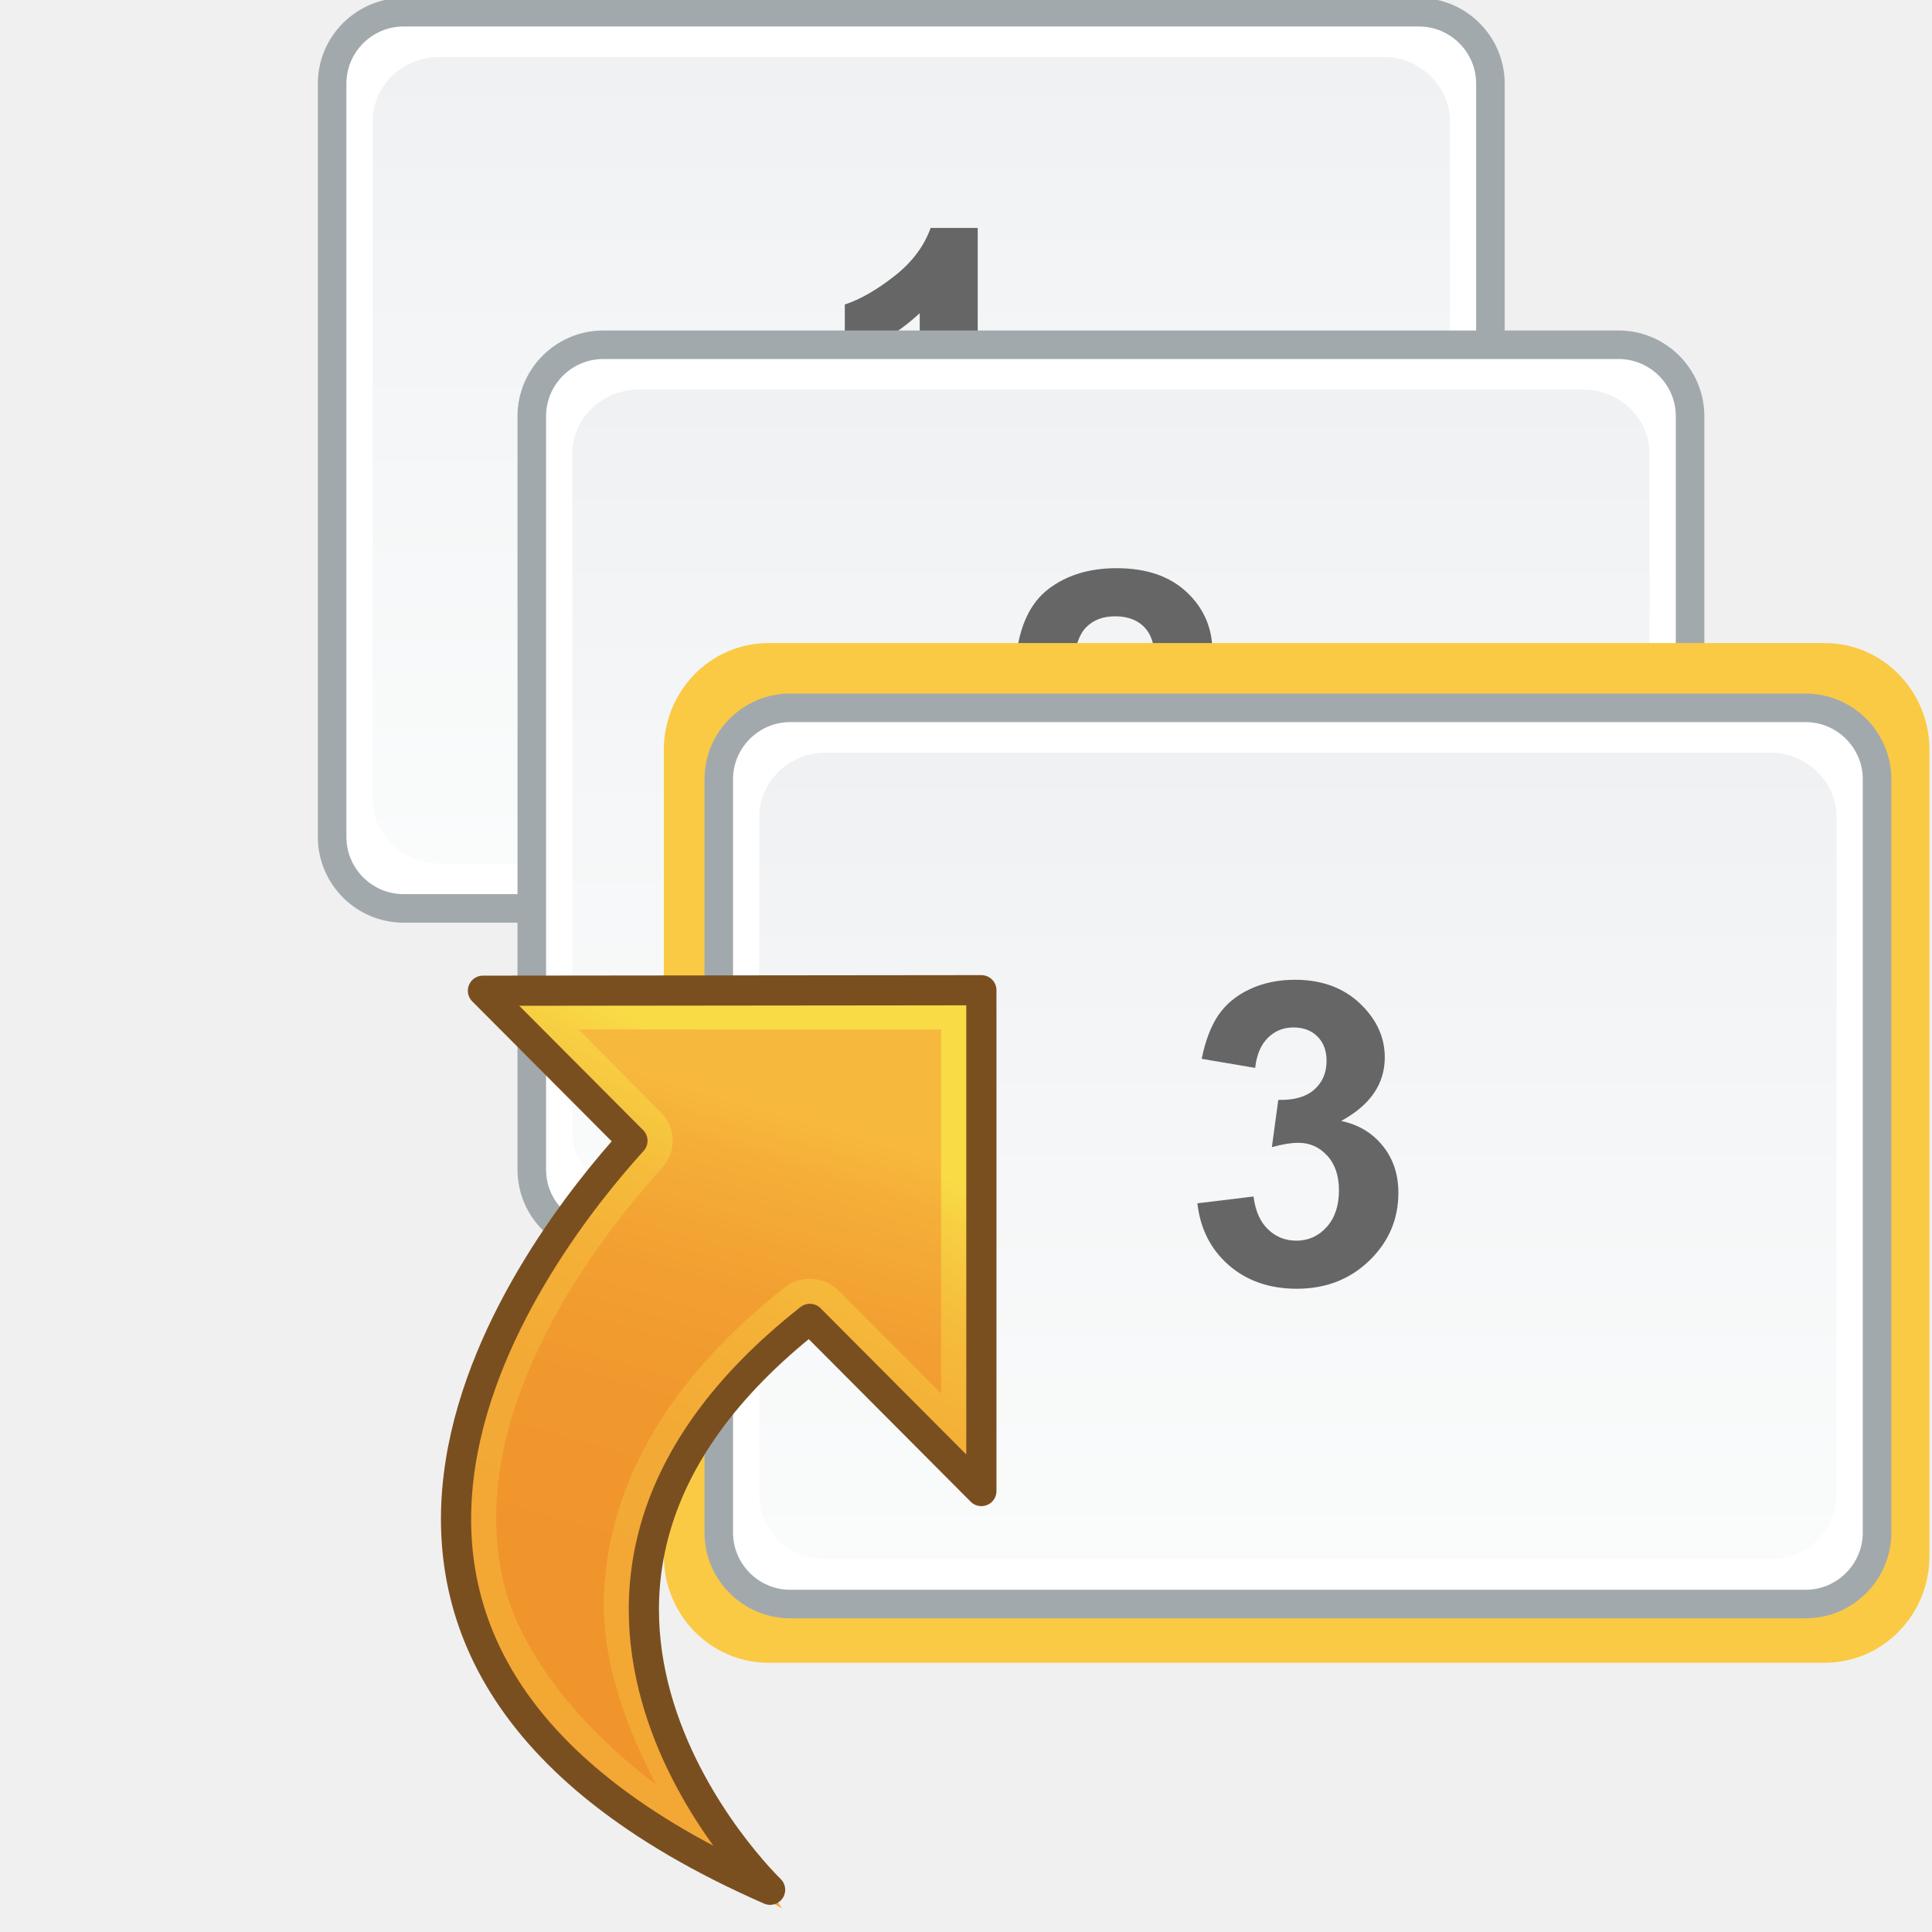
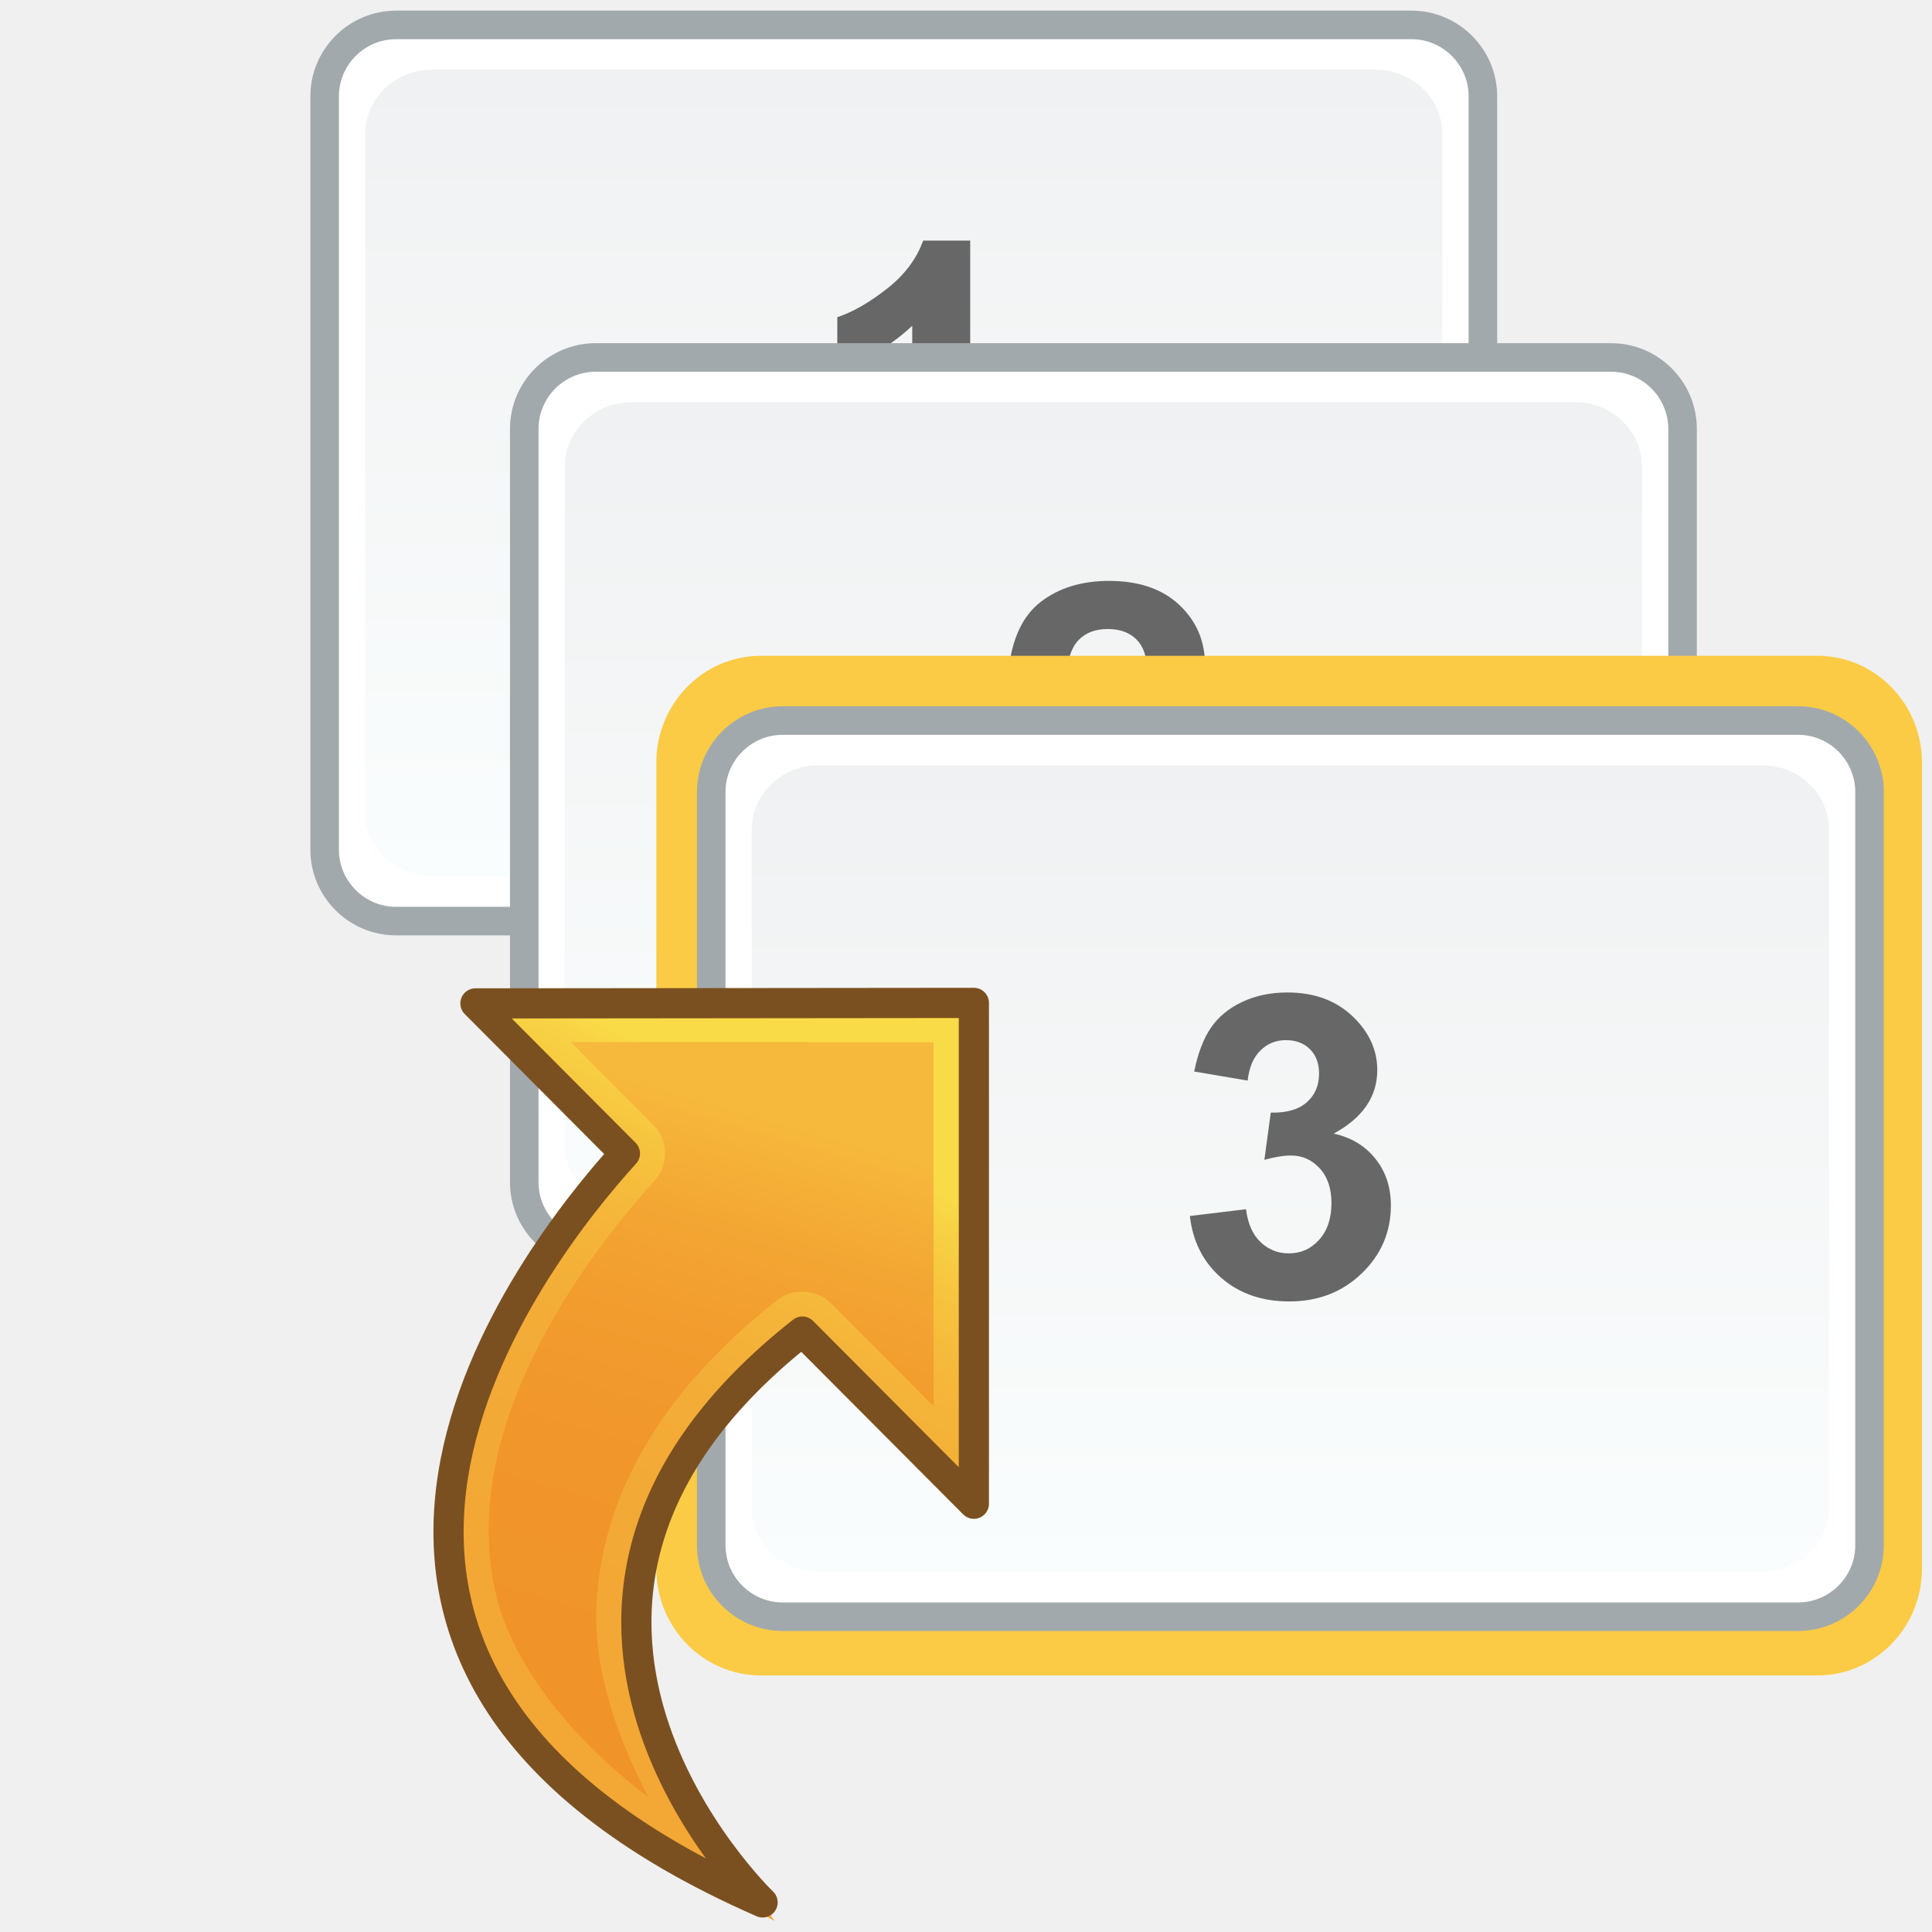
- <svg xmlns="http://www.w3.org/2000/svg" version="1.2" baseProfile="tiny" x="0px" y="0px" width="96px" height="96px" viewBox="-15.793 0.103 96 96" overflow="visible" xml:space="preserve">
+ <svg xmlns="http://www.w3.org/2000/svg" version="1.2" baseProfile="tiny" x="0px" y="0px" width="96px" height="96px" viewBox="-15.421 -0.528 96 96" overflow="visible" xml:space="preserve">
  <defs>
</defs>
  <g>
    <g>
-       <path fill="#FFFFFF" d="M58.266,41.694c0,1.951-1.597,3.547-3.548,3.547H4.257c-1.951,0-3.547-1.596-3.547-3.547V4.257    c0-1.951,1.596-3.547,3.547-3.547h50.46c1.951,0,3.548,1.596,3.548,3.547V41.694z" />
+       <path fill="#FFFFFF" d="M58.264,41.693c0,1.951-1.596,3.548-3.547,3.548H4.257c-1.951,0-3.547-1.597-3.547-3.548V4.257    c0-1.951,1.596-3.547,3.547-3.547h50.46c1.951,0,3.547,1.596,3.547,3.547V41.693z" />
      <linearGradient id="SVGID_1_" gradientUnits="userSpaceOnUse" x1="29.487" y1="2.936" x2="29.487" y2="43.015">
-         <stop offset="0" style="stop-color:#EFF1F3" />
-         <stop offset="1" style="stop-color:#FAFCFC" />
+         <stop offset="0" style="stop-color:#F0F1F2" />
+         <stop offset="1" style="stop-color:#FAFDFD" />
      </linearGradient>
-       <path fill="url(#SVGID_1_)" d="M56.251,39.822c0,1.756-1.484,3.193-3.299,3.193H6.023c-1.814,0-3.299-1.437-3.299-3.193V6.129    c0-1.756,1.485-3.193,3.299-3.193h46.929c1.814,0,3.299,1.437,3.299,3.193V39.822z" />
+       <path fill="url(#SVGID_1_)" d="M56.25,39.822c0,1.755-1.485,3.193-3.3,3.193H6.023c-1.814,0-3.299-1.438-3.299-3.193V6.128    c0-1.756,1.485-3.192,3.299-3.192H52.95c1.814,0,3.3,1.437,3.3,3.192V39.822z" />
    </g>
    <g>
-       <path fill="none" stroke="#A2A9AD" stroke-width="1.419" stroke-miterlimit="10" d="M58.266,41.694    c0,1.951-1.597,3.547-3.548,3.547H4.257c-1.951,0-3.547-1.596-3.547-3.547V4.257c0-1.951,1.596-3.547,3.547-3.547h50.46    c1.951,0,3.548,1.596,3.548,3.547V41.694z" />
+       <path fill="none" stroke="#A2A9AD" stroke-width="1.419" stroke-miterlimit="10" d="M58.264,41.693    c0,1.951-1.596,3.548-3.547,3.548H4.257c-1.951,0-3.547-1.597-3.547-3.548V4.257c0-1.951,1.596-3.547,3.547-3.547h50.46    c1.951,0,3.547,1.596,3.547,3.547V41.693z" />
    </g>
  </g>
-   <path fill="#666666" d="M32.79,26.524h-2.882V15.663c-1.053,0.985-2.294,1.713-3.723,2.185v-2.615  c0.752-0.246,1.569-0.713,2.451-1.4s1.487-1.489,1.815-2.405h2.338V26.524z" />
+   <path fill="#676767" d="M32.789,26.523h-2.882V15.662c-1.053,0.985-2.294,1.713-3.723,2.185v-2.615  c0.752-0.246,1.569-0.713,2.451-1.4s1.487-1.489,1.815-2.405h2.338V26.523z" />
  <g>
    <g>
-       <path fill="#FFFFFF" d="M68.186,58.218c0,1.951-1.597,3.548-3.548,3.548h-50.46c-1.951,0-3.547-1.597-3.547-3.548V20.781    c0-1.951,1.596-3.547,3.547-3.547h50.46c1.951,0,3.548,1.596,3.548,3.547V58.218z" />
-       <linearGradient id="SVGID_2_" gradientUnits="userSpaceOnUse" x1="39.408" y1="19.46" x2="39.408" y2="59.54">
-         <stop offset="0" style="stop-color:#EFF1F3" />
-         <stop offset="1" style="stop-color:#FAFCFC" />
+       <path fill="#FFFFFF" d="M68.184,58.218c0,1.951-1.596,3.548-3.547,3.548h-50.46c-1.951,0-3.548-1.597-3.548-3.548V20.781    c0-1.951,1.597-3.547,3.548-3.547h50.46c1.951,0,3.547,1.596,3.547,3.547V58.218z" />
+       <linearGradient id="SVGID_2_" gradientUnits="userSpaceOnUse" x1="39.407" y1="19.46" x2="39.407" y2="59.54">
+         <stop offset="0" style="stop-color:#F0F1F2" />
+         <stop offset="1" style="stop-color:#FAFDFD" />
      </linearGradient>
-       <path fill="url(#SVGID_2_)" d="M66.171,56.347c0,1.756-1.484,3.192-3.299,3.192H15.943c-1.814,0-3.299-1.437-3.299-3.192V22.653    c0-1.756,1.485-3.193,3.299-3.193h46.929c1.814,0,3.299,1.437,3.299,3.193V56.347z" />
+       <path fill="url(#SVGID_2_)" d="M66.17,56.346c0,1.756-1.485,3.193-3.3,3.193H15.943c-1.815,0-3.3-1.438-3.3-3.193V22.653    c0-1.756,1.484-3.192,3.3-3.192H62.87c1.814,0,3.3,1.437,3.3,3.192V56.346z" />
    </g>
    <g>
-       <path fill="none" stroke="#A2A9AD" stroke-width="1.419" stroke-miterlimit="10" d="M68.186,58.218    c0,1.951-1.597,3.548-3.548,3.548h-50.46c-1.951,0-3.547-1.597-3.547-3.548V20.781c0-1.951,1.596-3.547,3.547-3.547h50.46    c1.951,0,3.548,1.596,3.548,3.547V58.218z" />
+       <path fill="none" stroke="#A2A9AD" stroke-width="1.419" stroke-miterlimit="10" d="M68.184,58.218    c0,1.951-1.596,3.548-3.547,3.548h-50.46c-1.951,0-3.548-1.597-3.548-3.548V20.781c0-1.951,1.597-3.547,3.548-3.547h50.46    c1.951,0,3.547,1.596,3.547,3.547V58.218z" />
    </g>
  </g>
-   <path fill="#666666" d="M44.459,40.757v2.677H34.356c0.109-1.012,0.438-1.971,0.984-2.877c0.547-0.906,1.627-2.107,3.241-3.605  c1.299-1.21,2.096-2.031,2.39-2.461c0.396-0.595,0.595-1.183,0.595-1.764c0-0.643-0.173-1.137-0.518-1.482  c-0.346-0.345-0.822-0.518-1.432-0.518c-0.602,0-1.08,0.181-1.436,0.543c-0.355,0.362-0.561,0.964-0.615,1.805l-2.872-0.288  c0.171-1.586,0.708-2.725,1.61-3.415c0.902-0.691,2.031-1.036,3.385-1.036c1.483,0,2.649,0.399,3.497,1.2  c0.848,0.8,1.272,1.795,1.272,2.984c0,0.677-0.122,1.321-0.364,1.933c-0.243,0.612-0.628,1.253-1.154,1.923  c-0.349,0.444-0.978,1.083-1.887,1.918c-0.909,0.834-1.485,1.388-1.729,1.661c-0.242,0.274-0.439,0.541-0.59,0.8H44.459z" />
-   <path fill="none" stroke="#FACA44" stroke-width="3" stroke-miterlimit="10" d="M78.581,77.427c0,2.09-1.661,3.797-3.691,3.797  H22.383c-2.03,0-3.69-1.707-3.69-3.797V37.354c0-2.088,1.66-3.796,3.69-3.796H74.89c2.03,0,3.691,1.708,3.691,3.796V77.427z" />
+   <path fill="#676767" d="M44.458,40.757v2.677H34.355c0.109-1.012,0.438-1.971,0.984-2.877c0.547-0.906,1.627-2.107,3.241-3.605  c1.299-1.21,2.096-2.031,2.39-2.461c0.396-0.595,0.595-1.183,0.595-1.764c0-0.643-0.173-1.137-0.518-1.482  c-0.346-0.345-0.822-0.518-1.432-0.518c-0.602,0-1.08,0.181-1.436,0.543c-0.355,0.362-0.561,0.964-0.615,1.805l-2.872-0.288  c0.171-1.586,0.708-2.725,1.61-3.415c0.902-0.691,2.031-1.036,3.385-1.036c1.483,0,2.649,0.399,3.497,1.2  c0.848,0.8,1.272,1.795,1.272,2.984c0,0.677-0.122,1.321-0.364,1.933c-0.243,0.612-0.628,1.253-1.154,1.923  c-0.349,0.444-0.978,1.083-1.887,1.918c-0.909,0.834-1.485,1.388-1.729,1.661c-0.242,0.274-0.439,0.541-0.59,0.8H44.458z" />
+   <path fill="none" stroke="#FBCB45" stroke-width="3" stroke-miterlimit="10" d="M78.58,77.427c0,2.09-1.661,3.797-3.691,3.797  H22.382c-2.03,0-3.69-1.707-3.69-3.797V37.354c0-2.088,1.66-3.796,3.69-3.796h52.507c2.03,0,3.691,1.708,3.691,3.796V77.427z" />
  <g id="XMLID_1_">
    <g>
-       <path fill="#FFFFFF" d="M77.477,76.259c0,1.951-1.597,3.548-3.548,3.548h-50.46c-1.951,0-3.547-1.597-3.547-3.548V38.822    c0-1.951,1.596-3.547,3.547-3.547h50.46c1.951,0,3.548,1.596,3.548,3.547V76.259z" />
-       <linearGradient id="SVGID_3_" gradientUnits="userSpaceOnUse" x1="48.699" y1="37.501" x2="48.699" y2="77.581">
-         <stop offset="0" style="stop-color:#EFF1F3" />
-         <stop offset="1" style="stop-color:#FAFCFC" />
+       <path fill="#FFFFFF" d="M77.475,76.258c0,1.951-1.596,3.548-3.547,3.548h-50.46c-1.951,0-3.548-1.597-3.548-3.548V38.822    c0-1.951,1.597-3.547,3.548-3.547h50.46c1.951,0,3.547,1.596,3.547,3.547V76.258z" />
+       <linearGradient id="SVGID_3_" gradientUnits="userSpaceOnUse" x1="48.698" y1="37.501" x2="48.698" y2="77.58">
+         <stop offset="0" style="stop-color:#F0F1F2" />
+         <stop offset="1" style="stop-color:#FAFDFD" />
      </linearGradient>
-       <path fill="url(#SVGID_3_)" d="M75.462,74.387c0,1.756-1.484,3.193-3.299,3.193H25.234c-1.814,0-3.299-1.438-3.299-3.193V40.694    c0-1.756,1.485-3.193,3.299-3.193h46.929c1.814,0,3.299,1.437,3.299,3.193V74.387z" />
+       <path fill="url(#SVGID_3_)" d="M75.461,74.387c0,1.756-1.485,3.192-3.3,3.192H25.234c-1.815,0-3.3-1.437-3.3-3.192V40.693    c0-1.756,1.484-3.192,3.3-3.192h46.927c1.814,0,3.3,1.437,3.3,3.192V74.387z" />
    </g>
    <g>
-       <path fill="none" stroke="#A2A9AD" stroke-width="1.419" stroke-miterlimit="10" d="M77.477,76.259    c0,1.951-1.597,3.548-3.548,3.548h-50.46c-1.951,0-3.547-1.597-3.547-3.548V38.822c0-1.951,1.596-3.547,3.547-3.547h50.46    c1.951,0,3.548,1.596,3.548,3.547V76.259z" />
+       <path fill="none" stroke="#A2A9AD" stroke-width="1.419" stroke-miterlimit="10" d="M77.475,76.258    c0,1.951-1.596,3.548-3.547,3.548h-50.46c-1.951,0-3.548-1.597-3.548-3.548V38.822c0-1.951,1.597-3.547,3.548-3.547h50.46    c1.951,0,3.547,1.596,3.547,3.547V76.258z" />
    </g>
  </g>
-   <path fill="#666666" d="M43.704,59.895l2.79-0.339c0.088,0.711,0.328,1.256,0.718,1.631c0.39,0.377,0.861,0.564,1.415,0.564  c0.595,0,1.096-0.226,1.502-0.677c0.407-0.452,0.61-1.06,0.61-1.825c0-0.725-0.194-1.3-0.584-1.724s-0.865-0.636-1.426-0.636  c-0.369,0-0.811,0.072-1.323,0.215l0.318-2.348c0.779,0.02,1.374-0.148,1.784-0.508s0.615-0.836,0.615-1.432  c0-0.506-0.15-0.908-0.451-1.209s-0.7-0.451-1.2-0.451c-0.492,0-0.912,0.17-1.261,0.512s-0.562,0.842-0.636,1.498l-2.657-0.451  c0.185-0.91,0.464-1.637,0.836-2.18c0.373-0.543,0.893-0.971,1.56-1.282c0.666-0.312,1.413-0.466,2.24-0.466  c1.416,0,2.551,0.451,3.405,1.354c0.704,0.738,1.057,1.572,1.057,2.502c0,1.32-0.722,2.373-2.164,3.158  c0.861,0.186,1.55,0.6,2.066,1.242s0.774,1.418,0.774,2.328c0,1.318-0.482,2.443-1.446,3.373c-0.964,0.931-2.164,1.396-3.6,1.396  c-1.36,0-2.489-0.392-3.385-1.175S43.848,61.16,43.704,59.895z" />
+   <path fill="#676767" d="M43.703,59.895l2.79-0.339c0.088,0.711,0.328,1.256,0.718,1.631c0.39,0.377,0.861,0.564,1.415,0.564  c0.595,0,1.096-0.226,1.502-0.677c0.407-0.452,0.61-1.06,0.61-1.825c0-0.725-0.194-1.3-0.584-1.724s-0.865-0.636-1.426-0.636  c-0.369,0-0.811,0.072-1.323,0.215l0.318-2.348c0.779,0.02,1.374-0.148,1.784-0.508s0.615-0.836,0.615-1.432  c0-0.506-0.15-0.908-0.451-1.209s-0.7-0.451-1.2-0.451c-0.492,0-0.912,0.17-1.261,0.512s-0.562,0.842-0.636,1.498l-2.657-0.451  c0.185-0.91,0.464-1.637,0.836-2.18c0.373-0.543,0.893-0.971,1.56-1.282c0.666-0.312,1.413-0.466,2.24-0.466  c1.416,0,2.551,0.451,3.405,1.354c0.704,0.738,1.057,1.572,1.057,2.502c0,1.32-0.722,2.373-2.164,3.158  c0.861,0.186,1.55,0.6,2.066,1.242s0.774,1.418,0.774,2.328c0,1.318-0.482,2.443-1.446,3.373c-0.964,0.931-2.164,1.396-3.6,1.396  c-1.36,0-2.489-0.392-3.385-1.175S43.847,61.159,43.703,59.895z" />
  <g>
-     <linearGradient id="SVGID_4_" gradientUnits="userSpaceOnUse" x1="22.549" y1="55.022" x2="14.549" y2="82.522">
-       <stop offset="0" style="stop-color:#F7B93D" />
-       <stop offset="0.116" style="stop-color:#F5AD38" />
-       <stop offset="0.327" style="stop-color:#F29F31" />
-       <stop offset="0.582" style="stop-color:#F0972D" />
-       <stop offset="1" style="stop-color:#F0942C" />
+     <linearGradient id="SVGID_4_" gradientUnits="userSpaceOnUse" x1="22.548" y1="55.022" x2="14.548" y2="82.521">
+       <stop offset="0" style="stop-color:#F6B93C" />
+       <stop offset="0.034" style="stop-color:#F6B53A" />
+       <stop offset="0.202" style="stop-color:#F3A633" />
+       <stop offset="0.393" style="stop-color:#F29C2E" />
+       <stop offset="0.623" style="stop-color:#F1962B" />
+       <stop offset="1" style="stop-color:#F0942A" />
    </linearGradient>
-     <path fill="url(#SVGID_4_)" d="M24.449,65.637l8.522,8.555V48.929L8.204,49.332l7.428,7.455   c-4.562,5.019-20.488,25.245,6.841,37.217C22.473,94.003,7.122,79.279,24.449,65.637z" />
+     <path fill="url(#SVGID_4_)" d="M24.448,65.637l8.522,8.555V48.929L8.203,49.331l7.428,7.456   c-4.562,5.018-20.488,25.244,6.841,37.215C22.472,94.002,7.121,79.278,24.448,65.637z" />
    <g>
-       <linearGradient id="SVGID_5_" gradientUnits="userSpaceOnUse" x1="24.283" y1="55.11" x2="-1.359" y2="105.567">
-         <stop offset="0" style="stop-color:#F9DB46" />
-         <stop offset="0.042" style="stop-color:#F7CD41" />
-         <stop offset="0.114" style="stop-color:#F5BC3B" />
-         <stop offset="0.202" style="stop-color:#F4B037" />
-         <stop offset="0.324" style="stop-color:#F3A935" />
-         <stop offset="0.65" style="stop-color:#F3A734" />
-         <stop offset="1" style="stop-color:#F0942C" />
+       <linearGradient id="SVGID_5_" gradientUnits="userSpaceOnUse" x1="24.282" y1="55.109" x2="-1.36" y2="105.566">
+         <stop offset="0" style="stop-color:#F9DB47" />
+         <stop offset="0.026" style="stop-color:#F8D244" />
+         <stop offset="0.083" style="stop-color:#F6C33E" />
+         <stop offset="0.15" style="stop-color:#F5B63A" />
+         <stop offset="0.232" style="stop-color:#F3AE37" />
+         <stop offset="0.346" style="stop-color:#F3A936" />
+         <stop offset="0.65" style="stop-color:#F3A735" />
+         <stop offset="1" style="stop-color:#F0942A" />
      </linearGradient>
-       <path fill="url(#SVGID_5_)" d="M23.064,94.925l-3.636-2.051C12.953,89.222,8.27,83.857,7.207,78.871    C5.21,69.5,12.434,60.305,15.632,56.787l-7.427-7.455l24.767-0.025v24.885l-8.522-8.553c-5.218,4.107-7.987,8.724-8.231,13.721    c-0.24,4.912,3.354,10.315,4.535,12.092L23.064,94.925z M12.943,51.255l4.104,4.121c0.754,0.754,0.782,1.965,0.064,2.756    c-2.991,3.29-9.754,11.855-7.949,20.321c0.744,3.491,3.565,7.238,7.646,10.323c-1.384-2.637-2.755-6.122-2.59-9.516    c0.273-5.602,3.299-10.713,8.993-15.195c0.767-0.607,1.962-0.536,2.655,0.162l5.104,5.123V51.257L12.943,51.255z" />
+       <path fill="url(#SVGID_5_)" d="M23.063,94.925l-3.636-2.05c-6.476-3.653-11.159-9.02-12.222-14.005    c-1.997-9.371,5.227-18.565,8.425-22.083l-7.427-7.456l24.767-0.025V74.19l-8.522-8.554c-5.218,4.107-7.987,8.725-8.231,13.722    c-0.24,4.913,3.354,10.315,4.535,12.092L23.063,94.925z M12.942,51.255l4.104,4.121c0.754,0.754,0.782,1.966,0.064,2.756    c-2.991,3.29-9.754,11.856-7.949,20.321c0.744,3.49,3.565,7.238,7.646,10.323c-1.384-2.638-2.755-6.122-2.59-9.516    c0.273-5.602,3.299-10.713,8.993-15.195c0.767-0.607,1.962-0.536,2.655,0.162l5.104,5.122V51.258L12.942,51.255z" />
    </g>
-     <path fill="#7A4F20" d="M24.778,81.949" />
-     <path fill="none" stroke="#7A4F20" stroke-width="1.5" stroke-linecap="round" stroke-linejoin="round" stroke-miterlimit="10" d="   M24.449,65.637l8.522,8.555V49.306L8.204,49.332l7.428,7.455c-4.562,5.019-20.488,25.245,6.841,37.217   C22.473,94.003,7.122,79.279,24.449,65.637z" />
+     <path fill="#7B5020" d="M24.777,81.949" />
+     <path fill="none" stroke="#7B5020" stroke-width="1.5" stroke-linecap="round" stroke-linejoin="round" stroke-miterlimit="10" d="   M24.448,65.637l8.522,8.555V49.306L8.203,49.331l7.428,7.456c-4.562,5.018-20.488,25.244,6.841,37.215   C22.472,94.002,7.121,79.278,24.448,65.637z" />
  </g>
</svg>
